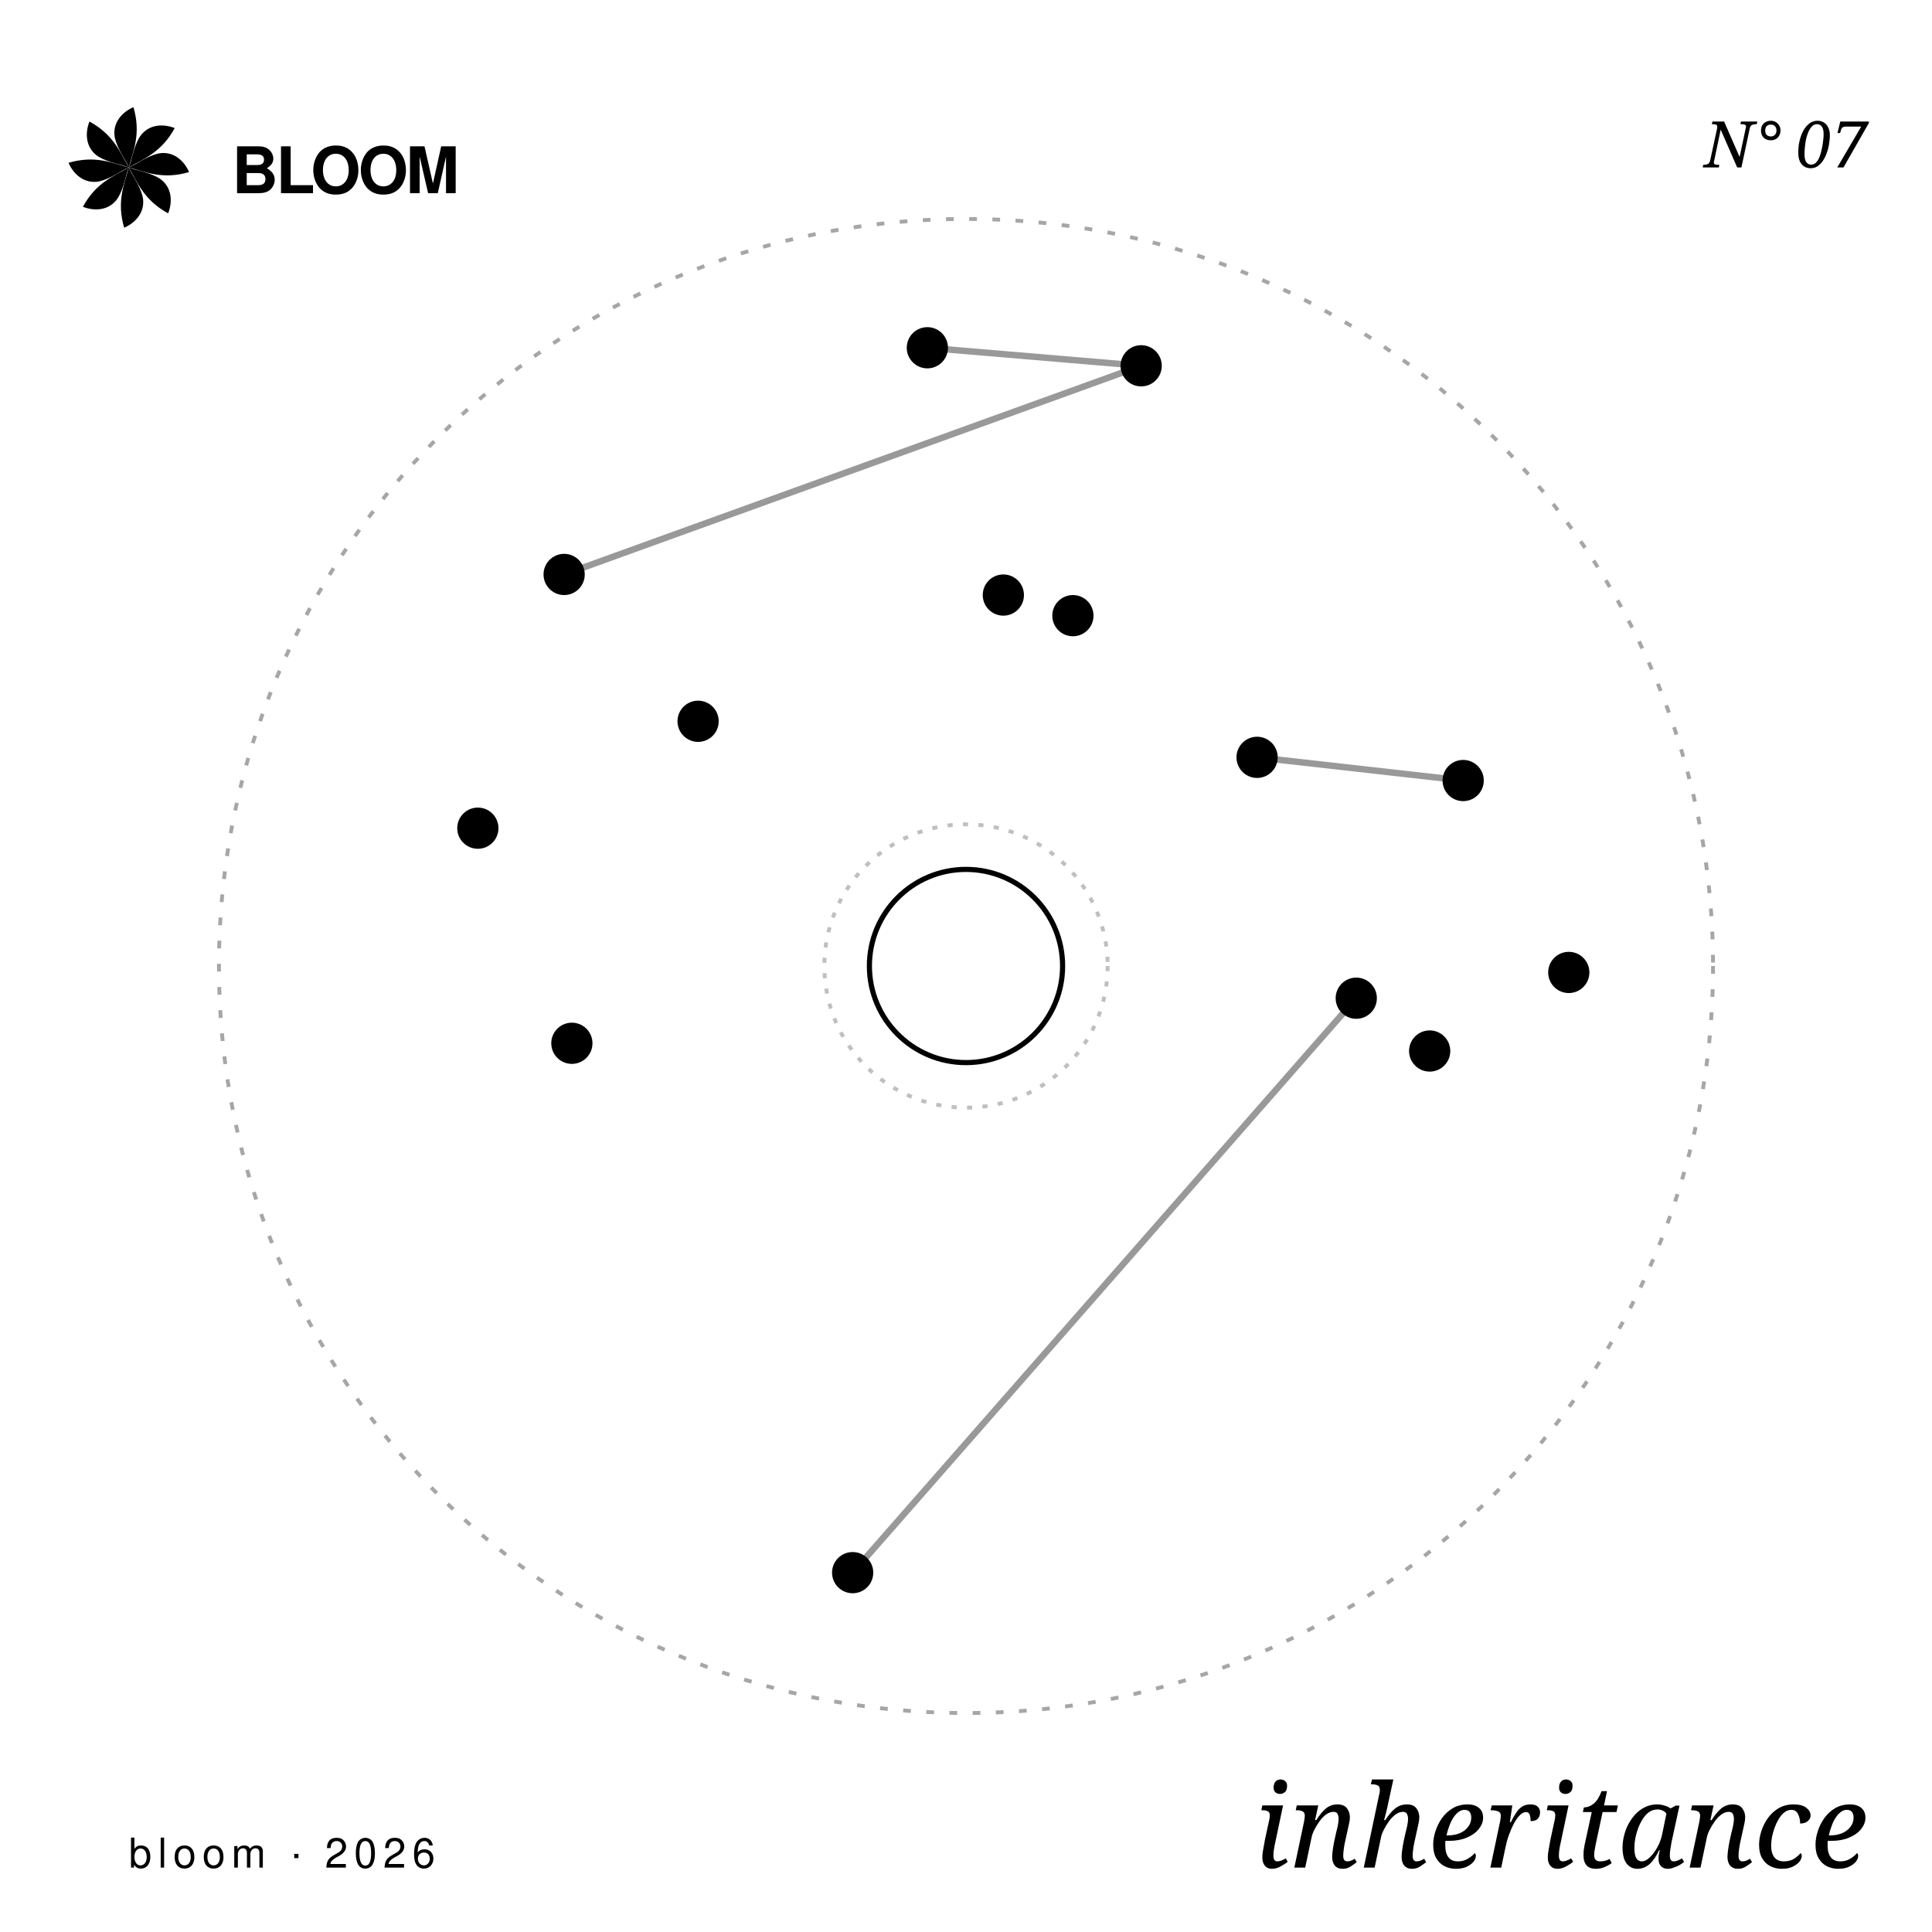
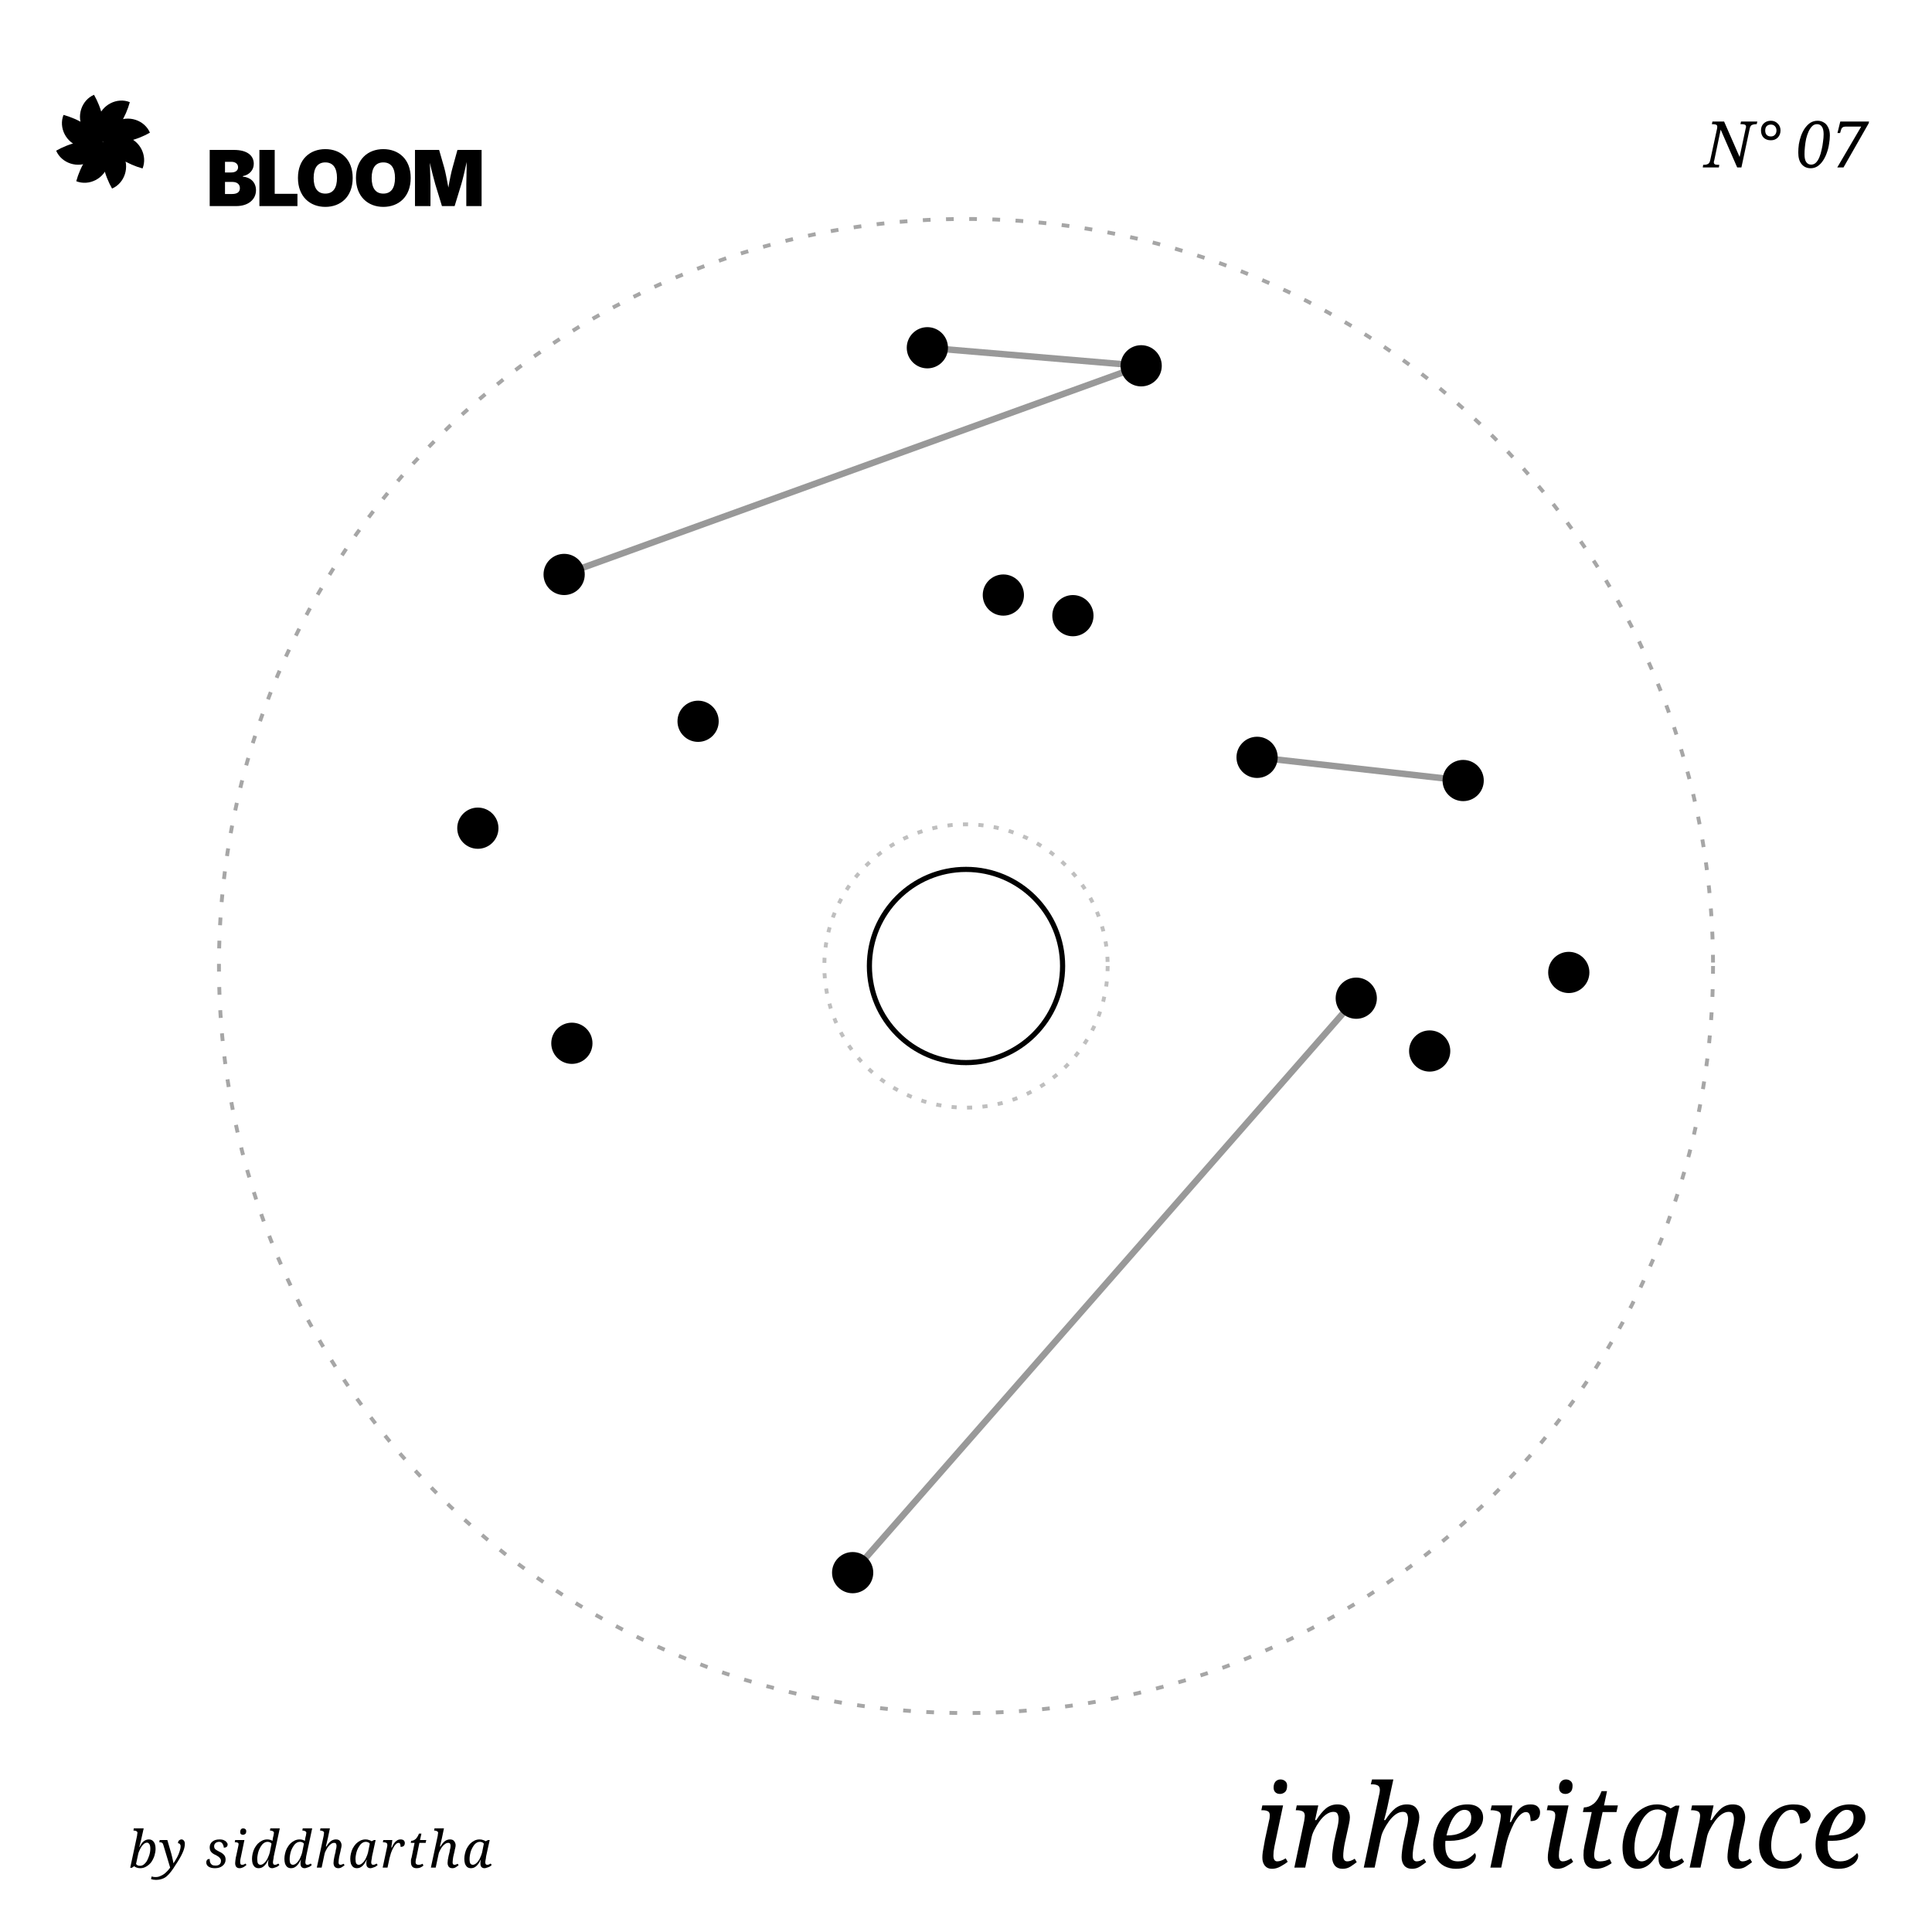
<svg xmlns="http://www.w3.org/2000/svg" viewBox="-75 -75 150 150" width="600" height="600">
  <circle r="58" fill="none" stroke="#000" stroke-width="0.3" stroke-dasharray="0.6,1.2" opacity="0.35" />
  <circle r="7.5" fill="none" stroke="#000" stroke-width="0.4" />
  <circle r="11" fill="none" stroke="#000" stroke-width="0.3" stroke-dasharray="0.4,0.8" opacity="0.25" />
  <g fill="none" stroke="#000" stroke-width="0.5">
    <line x1="-31.2" y1="-30.4" x2="13.6" y2="-46.6" opacity="0.4" />
    <line x1="13.6" y1="-46.6" x2="-3.0" y2="-48.0" opacity="0.4" />
    <line x1="38.6" y1="-14.4" x2="22.6" y2="-16.2" opacity="0.4" />
    <line x1="30.3" y1="2.5" x2="-8.8" y2="47.1" opacity="0.4" />
    <circle cx="-31.2" cy="-30.4" r="1.6" fill="#000" stroke="none" />
    <circle cx="13.6" cy="-46.6" r="1.6" fill="#000" stroke="none" />
    <circle cx="-3.0" cy="-48.0" r="1.6" fill="#000" stroke="none" />
    <circle cx="36.0" cy="6.6" r="1.6" fill="#000" stroke="none" />
    <circle cx="38.6" cy="-14.4" r="1.6" fill="#000" stroke="none" />
    <circle cx="22.6" cy="-16.2" r="1.6" fill="#000" stroke="none" />
    <circle cx="-30.6" cy="6.0" r="1.6" fill="#000" stroke="none" />
    <circle cx="-37.9" cy="-10.7" r="1.6" fill="#000" stroke="none" />
    <circle cx="30.3" cy="2.5" r="1.6" fill="#000" stroke="none" />
    <circle cx="-8.8" cy="47.1" r="1.6" fill="#000" stroke="none" />
    <circle cx="2.9" cy="-28.8" r="1.6" fill="#000" stroke="none" />
    <circle cx="8.3" cy="-27.2" r="1.6" fill="#000" stroke="none" />
    <circle cx="-20.8" cy="-19.0" r="1.6" fill="#000" stroke="none" />
    <circle cx="46.8" cy="0.5" r="1.6" fill="#000" stroke="none" />
  </g>
-   <g transform="translate(-65 -62)">
-     <g transform="scale(0.06)">
-       <path d="M 0,0 C 6,-22 16,-44 6,-78 C -8,-72 -22,-58 -18,-38 C -14,-22 -4,-10 0,0 Z" fill="#000" stroke="none" transform="rotate(0)" />
-       <path d="M 0,0 C 6,-22 16,-44 6,-78 C -8,-72 -22,-58 -18,-38 C -14,-22 -4,-10 0,0 Z" fill="#000" stroke="none" transform="rotate(45)" />
-       <path d="M 0,0 C 6,-22 16,-44 6,-78 C -8,-72 -22,-58 -18,-38 C -14,-22 -4,-10 0,0 Z" fill="#000" stroke="none" transform="rotate(90)" />
-       <path d="M 0,0 C 6,-22 16,-44 6,-78 C -8,-72 -22,-58 -18,-38 C -14,-22 -4,-10 0,0 Z" fill="#000" stroke="none" transform="rotate(135)" />
-       <path d="M 0,0 C 6,-22 16,-44 6,-78 C -8,-72 -22,-58 -18,-38 C -14,-22 -4,-10 0,0 Z" fill="#000" stroke="none" transform="rotate(180)" />
-       <path d="M 0,0 C 6,-22 16,-44 6,-78 C -8,-72 -22,-58 -18,-38 C -14,-22 -4,-10 0,0 Z" fill="#000" stroke="none" transform="rotate(225)" />
-       <path d="M 0,0 C 6,-22 16,-44 6,-78 C -8,-72 -22,-58 -18,-38 C -14,-22 -4,-10 0,0 Z" fill="#000" stroke="none" transform="rotate(270)" />
-       <path d="M 0,0 C 6,-22 16,-44 6,-78 C -8,-72 -22,-58 -18,-38 C -14,-22 -4,-10 0,0 Z" fill="#000" stroke="none" transform="rotate(315)" />
+   <g transform="translate(-67 -62)">
+     <g transform="translate(0 -2) scale(0.07)">
+       <path d="M 0,0 C 4,-18 -2,-38 -10,-52 C -24,-46 -30,-28 -22,-14 C -14,-6 -5,-3 0,0 Z" fill="#000" stroke="none" transform="rotate(0)" />
+       <path d="M 0,0 C 4,-18 -2,-38 -10,-52 C -24,-46 -30,-28 -22,-14 C -14,-6 -5,-3 0,0 Z" fill="#000" stroke="none" transform="rotate(45)" />
+       <path d="M 0,0 C 4,-18 -2,-38 -10,-52 C -24,-46 -30,-28 -22,-14 C -14,-6 -5,-3 0,0 Z" fill="#000" stroke="none" transform="rotate(90)" />
+       <path d="M 0,0 C 4,-18 -2,-38 -10,-52 C -24,-46 -30,-28 -22,-14 C -14,-6 -5,-3 0,0 Z" fill="#000" stroke="none" transform="rotate(135)" />
+       <path d="M 0,0 C 4,-18 -2,-38 -10,-52 C -24,-46 -30,-28 -22,-14 C -14,-6 -5,-3 0,0 Z" fill="#000" stroke="none" transform="rotate(180)" />
+       <path d="M 0,0 C 4,-18 -2,-38 -10,-52 C -24,-46 -30,-28 -22,-14 C -14,-6 -5,-3 0,0 Z" fill="#000" stroke="none" transform="rotate(225)" />
+       <path d="M 0,0 C 4,-18 -2,-38 -10,-52 C -24,-46 -30,-28 -22,-14 C -14,-6 -5,-3 0,0 Z" fill="#000" stroke="none" transform="rotate(270)" />
+       <path d="M 0,0 C 4,-18 -2,-38 -10,-52 C -24,-46 -30,-28 -22,-14 C -14,-6 -5,-3 0,0 Z" fill="#000" stroke="none" transform="rotate(315)" />
    </g>
-     <text x="8" y="2" font-family="Helvetica, Arial Black, sans-serif" font-weight="900" font-size="5" letter-spacing="-0.2" fill="#000">BLOOM</text>
+     <text x="8" y="3" font-family="Avenir Next Rounded Bold, Helvetica Rounded, SF Pro Rounded, Inter, sans-serif" font-weight="900" font-size="6" letter-spacing="-0.15" fill="#000">BLOOM</text>
  </g>
  <text x="70" y="-62" text-anchor="end" font-family="EB Garamond, Georgia, serif" font-style="italic" font-size="5" fill="#000">N° 07</text>
-   <text x="-65" y="70" font-family="Helvetica, Arial, sans-serif" font-size="3.2" letter-spacing="0.15em" fill="#000">bloom · 2026</text>
+   <text x="-65" y="70" font-family="EB Garamond, Georgia, serif" font-style="italic" font-size="4" letter-spacing="0.05em" fill="#000">by siddhartha</text>
  <text x="70" y="70" text-anchor="end" font-family="EB Garamond, Georgia, serif" font-style="italic" font-size="9" fill="#000">inheritance</text>
</svg>
